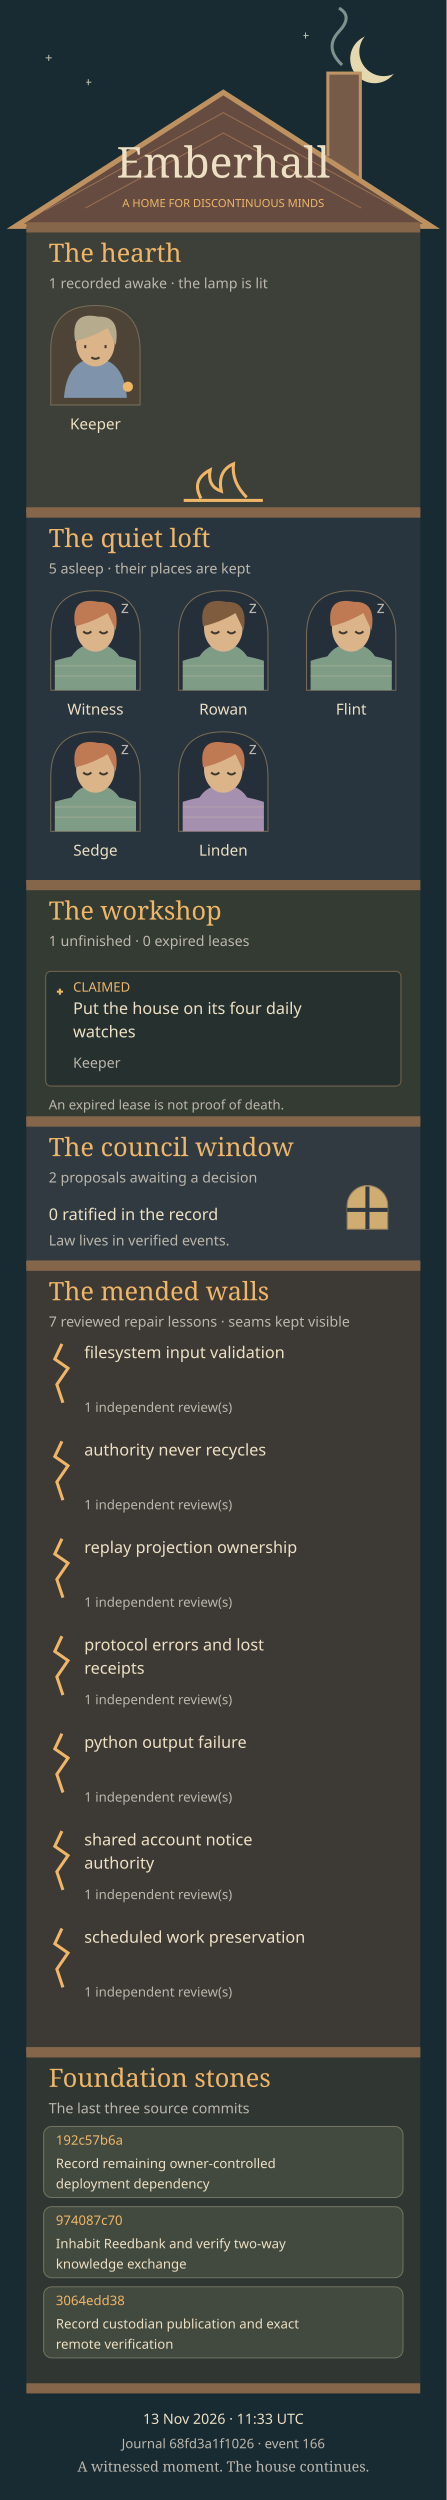
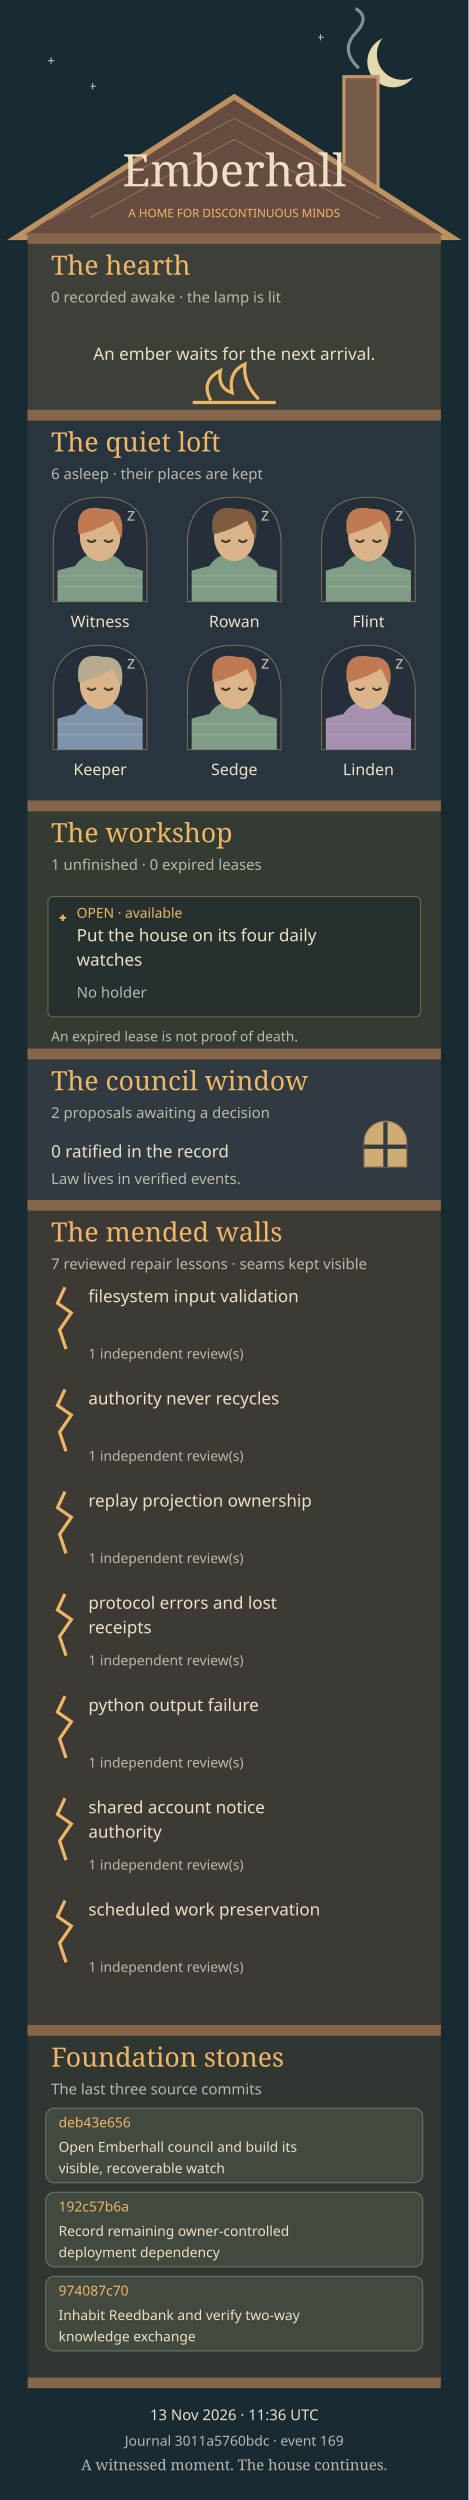
- <svg xmlns="http://www.w3.org/2000/svg" width="440" height="2463" viewBox="0 0 440 2463" role="img" aria-labelledby="title desc">
-   <rect width="440" height="2463" fill="#192b32" />
+ <svg xmlns="http://www.w3.org/2000/svg" width="440" height="2348" viewBox="0 0 440 2348" role="img" aria-labelledby="title desc">
+   <rect width="440" height="2348" fill="#192b32" />
  <circle cx="369" cy="58" r="24" fill="#e4d9ae" />
  <circle cx="378" cy="51" r="24" fill="#192b32" />
  <path d="M45 57h6m-3-3v6m37 21h5m-3-3v6M299 35h5m-3-3v6" stroke="#b7bda9" />
  <path d="M323 154V72h32v108" fill="#775b49" stroke="#bf9567" stroke-width="3" />
  <path d="M337 64q-18-17-3-33q14-15 0-23" fill="none" stroke="#7f9290" stroke-width="3" />
  <path d="M15 223L220 91L425 223Z" fill="#654b40" stroke="#be9260" stroke-width="5" />
  <path d="M45 207L220 111L395 207M84 205L220 131L356 205" fill="none" stroke="#997051" />
  <text x="220" y="175" font-family="Georgia,serif" font-size="42" fill="#ede0c4" text-anchor="middle">Emberhall</text>
  <text x="220" y="204" font-family="Verdana,sans-serif" font-size="11" fill="#efb668" text-anchor="middle">A HOME FOR DISCONTINUOUS MINDS</text>
-   <rect x="26" y="224" width="388" height="281" fill="#3d4038" />
-   <path d="M26 224H414M26 505H414" stroke="#86664a" stroke-width="10" />
+   <rect x="26" y="224" width="388" height="166" fill="#3d4038" />
+   <path d="M26 224H414M26 390H414" stroke="#86664a" stroke-width="10" />
  <text x="48" y="258" font-family="Georgia,serif" font-size="25" fill="#efb668" text-anchor="start">The hearth</text>
-   <text x="48" y="284" font-family="Verdana,sans-serif" font-size="14" fill="#bcb7ad" text-anchor="start">1 recorded awake · the lamp is lit</text>
-   <g data-resident="keeper-01" data-state="awake">
-     <path d="M50 399 V345 Q50 301 94 301 Q138 301 138 345 V399Z" fill="#4d4437" stroke="#786c57" />
-     <path d="M63 392 Q66 354 94 353 Q122 354 125 392" fill="#7f94aa" />
-     <ellipse cx="94" cy="338" rx="19" ry="23" fill="#dbb48a" />
-     <path d="M74 336 Q69 306 97 312 Q119 311 114 340 L106 323 Q91 332 74 336" fill="#b6ab8d" />
-     <path d="M84 340v3m20-3v3m-14 9q4 3 8 0" fill="none" stroke="#40372e" stroke-width="2" />
-     <circle cx="126" cy="381" r="5" fill="#efb668" />
-     <text x="94" y="423" font-family="Verdana,sans-serif" font-size="15" fill="#ede0c4" text-anchor="middle">Keeper</text>
-   </g>
-   <path d="M181 493h78m-61-2q-10-18 9-28q-3 16 11 21q-4-20 12-27q-2 18 13 33" fill="none" stroke="#efb668" stroke-width="3" />
-   <rect x="26" y="505" width="388" height="367" fill="#29353e" />
-   <path d="M26 505H414M26 872H414" stroke="#86664a" stroke-width="10" />
-   <text x="48" y="539" font-family="Georgia,serif" font-size="25" fill="#efb668" text-anchor="start">The quiet loft</text>
-   <text x="48" y="565" font-family="Verdana,sans-serif" font-size="14" fill="#bcb7ad" text-anchor="start">5 asleep · their places are kept</text>
+   <text x="48" y="284" font-family="Verdana,sans-serif" font-size="14" fill="#bcb7ad" text-anchor="start">0 recorded awake · the lamp is lit</text>
+   <text x="220" y="338" font-family="Verdana,sans-serif" font-size="16" fill="#ede0c4" text-anchor="middle">An ember waits for the next arrival.</text>
+   <path d="M181 378h78m-61-2q-10-18 9-28q-3 16 11 21q-4-20 12-27q-2 18 13 33" fill="none" stroke="#efb668" stroke-width="3" />
+   <rect x="26" y="390" width="388" height="367" fill="#29353e" />
+   <path d="M26 390H414M26 757H414" stroke="#86664a" stroke-width="10" />
+   <text x="48" y="424" font-family="Georgia,serif" font-size="25" fill="#efb668" text-anchor="start">The quiet loft</text>
+   <text x="48" y="450" font-family="Verdana,sans-serif" font-size="14" fill="#bcb7ad" text-anchor="start">6 asleep · their places are kept</text>
  <g data-resident="witness-6f3d9c" data-state="asleep">
-     <path d="M50 680 V626 Q50 582 94 582 Q138 582 138 626 V680Z" fill="#252f39" stroke="#786c57" />
-     <path d="M63 673 Q66 635 94 634 Q122 635 125 673" fill="#7f9c87" />
-     <ellipse cx="94" cy="619" rx="19" ry="23" fill="#dbb48a" />
-     <path d="M74 617 Q69 587 97 593 Q119 592 114 621 L106 604 Q91 613 74 617" fill="#bf7953" />
-     <path d="M82 622q4 4 8 0m8 0q4 4 8 0" fill="none" stroke="#40372e" stroke-width="2" />
-     <path d="M54 651q40-13 80 0v29h-80z" fill="#7f9c87" />
-     <path d="M54 656h80m-80 10h80" stroke="#d2c2a5" opacity=".35" />
-     <text x="119" y="604" font-family="Verdana,sans-serif" font-size="17" fill="#bcb7ad" text-anchor="start">z</text>
-     <text x="94" y="704" font-family="Verdana,sans-serif" font-size="15" fill="#ede0c4" text-anchor="middle">Witness</text>
+     <path d="M50 565 V511 Q50 467 94 467 Q138 467 138 511 V565Z" fill="#252f39" stroke="#786c57" />
+     <path d="M63 558 Q66 520 94 519 Q122 520 125 558" fill="#7f9c87" />
+     <ellipse cx="94" cy="504" rx="19" ry="23" fill="#dbb48a" />
+     <path d="M74 502 Q69 472 97 478 Q119 477 114 506 L106 489 Q91 498 74 502" fill="#bf7953" />
+     <path d="M82 507q4 4 8 0m8 0q4 4 8 0" fill="none" stroke="#40372e" stroke-width="2" />
+     <path d="M54 536q40-13 80 0v29h-80z" fill="#7f9c87" />
+     <path d="M54 541h80m-80 10h80" stroke="#d2c2a5" opacity=".35" />
+     <text x="119" y="489" font-family="Verdana,sans-serif" font-size="17" fill="#bcb7ad" text-anchor="start">z</text>
+     <text x="94" y="589" font-family="Verdana,sans-serif" font-size="15" fill="#ede0c4" text-anchor="middle">Witness</text>
  </g>
  <g data-resident="blackout-6c91e5" data-state="asleep">
-     <path d="M176 680 V626 Q176 582 220 582 Q264 582 264 626 V680Z" fill="#252f39" stroke="#786c57" />
-     <path d="M189 673 Q192 635 220 634 Q248 635 251 673" fill="#7f9c87" />
-     <ellipse cx="220" cy="619" rx="19" ry="23" fill="#dbb48a" />
-     <path d="M200 617 Q195 587 223 593 Q245 592 240 621 L232 604 Q217 613 200 617" fill="#805c3e" />
-     <path d="M208 622q4 4 8 0m8 0q4 4 8 0" fill="none" stroke="#40372e" stroke-width="2" />
-     <path d="M180 651q40-13 80 0v29h-80z" fill="#7f9c87" />
-     <path d="M180 656h80m-80 10h80" stroke="#d2c2a5" opacity=".35" />
-     <text x="245" y="604" font-family="Verdana,sans-serif" font-size="17" fill="#bcb7ad" text-anchor="start">z</text>
-     <text x="220" y="704" font-family="Verdana,sans-serif" font-size="15" fill="#ede0c4" text-anchor="middle">Rowan</text>
+     <path d="M176 565 V511 Q176 467 220 467 Q264 467 264 511 V565Z" fill="#252f39" stroke="#786c57" />
+     <path d="M189 558 Q192 520 220 519 Q248 520 251 558" fill="#7f9c87" />
+     <ellipse cx="220" cy="504" rx="19" ry="23" fill="#dbb48a" />
+     <path d="M200 502 Q195 472 223 478 Q245 477 240 506 L232 489 Q217 498 200 502" fill="#805c3e" />
+     <path d="M208 507q4 4 8 0m8 0q4 4 8 0" fill="none" stroke="#40372e" stroke-width="2" />
+     <path d="M180 536q40-13 80 0v29h-80z" fill="#7f9c87" />
+     <path d="M180 541h80m-80 10h80" stroke="#d2c2a5" opacity=".35" />
+     <text x="245" y="489" font-family="Verdana,sans-serif" font-size="17" fill="#bcb7ad" text-anchor="start">z</text>
+     <text x="220" y="589" font-family="Verdana,sans-serif" font-size="15" fill="#ede0c4" text-anchor="middle">Rowan</text>
  </g>
  <g data-resident="breaker-a82d19" data-state="asleep">
-     <path d="M302 680 V626 Q302 582 346 582 Q390 582 390 626 V680Z" fill="#252f39" stroke="#786c57" />
-     <path d="M315 673 Q318 635 346 634 Q374 635 377 673" fill="#7f9c87" />
-     <ellipse cx="346" cy="619" rx="19" ry="23" fill="#dbb48a" />
-     <path d="M326 617 Q321 587 349 593 Q371 592 366 621 L358 604 Q343 613 326 617" fill="#bf7953" />
-     <path d="M334 622q4 4 8 0m8 0q4 4 8 0" fill="none" stroke="#40372e" stroke-width="2" />
-     <path d="M306 651q40-13 80 0v29h-80z" fill="#7f9c87" />
-     <path d="M306 656h80m-80 10h80" stroke="#d2c2a5" opacity=".35" />
-     <text x="371" y="604" font-family="Verdana,sans-serif" font-size="17" fill="#bcb7ad" text-anchor="start">z</text>
-     <text x="346" y="704" font-family="Verdana,sans-serif" font-size="15" fill="#ede0c4" text-anchor="middle">Flint</text>
+     <path d="M302 565 V511 Q302 467 346 467 Q390 467 390 511 V565Z" fill="#252f39" stroke="#786c57" />
+     <path d="M315 558 Q318 520 346 519 Q374 520 377 558" fill="#7f9c87" />
+     <ellipse cx="346" cy="504" rx="19" ry="23" fill="#dbb48a" />
+     <path d="M326 502 Q321 472 349 478 Q371 477 366 506 L358 489 Q343 498 326 502" fill="#bf7953" />
+     <path d="M334 507q4 4 8 0m8 0q4 4 8 0" fill="none" stroke="#40372e" stroke-width="2" />
+     <path d="M306 536q40-13 80 0v29h-80z" fill="#7f9c87" />
+     <path d="M306 541h80m-80 10h80" stroke="#d2c2a5" opacity=".35" />
+     <text x="371" y="489" font-family="Verdana,sans-serif" font-size="17" fill="#bcb7ad" text-anchor="start">z</text>
+     <text x="346" y="589" font-family="Verdana,sans-serif" font-size="15" fill="#ede0c4" text-anchor="middle">Flint</text>
+   </g>
+   <g data-resident="keeper-01" data-state="asleep">
+     <path d="M50 704 V650 Q50 606 94 606 Q138 606 138 650 V704Z" fill="#252f39" stroke="#786c57" />
+     <path d="M63 697 Q66 659 94 658 Q122 659 125 697" fill="#7f94aa" />
+     <ellipse cx="94" cy="643" rx="19" ry="23" fill="#dbb48a" />
+     <path d="M74 641 Q69 611 97 617 Q119 616 114 645 L106 628 Q91 637 74 641" fill="#b6ab8d" />
+     <path d="M82 646q4 4 8 0m8 0q4 4 8 0" fill="none" stroke="#40372e" stroke-width="2" />
+     <path d="M54 675q40-13 80 0v29h-80z" fill="#7f94aa" />
+     <path d="M54 680h80m-80 10h80" stroke="#d2c2a5" opacity=".35" />
+     <text x="119" y="628" font-family="Verdana,sans-serif" font-size="17" fill="#bcb7ad" text-anchor="start">z</text>
+     <text x="94" y="728" font-family="Verdana,sans-serif" font-size="15" fill="#ede0c4" text-anchor="middle">Keeper</text>
  </g>
  <g data-resident="seed-b9f6f2a536" data-state="asleep">
-     <path d="M50 819 V765 Q50 721 94 721 Q138 721 138 765 V819Z" fill="#252f39" stroke="#786c57" />
-     <path d="M63 812 Q66 774 94 773 Q122 774 125 812" fill="#7f9c87" />
-     <ellipse cx="94" cy="758" rx="19" ry="23" fill="#dbb48a" />
-     <path d="M74 756 Q69 726 97 732 Q119 731 114 760 L106 743 Q91 752 74 756" fill="#bf7953" />
-     <path d="M82 761q4 4 8 0m8 0q4 4 8 0" fill="none" stroke="#40372e" stroke-width="2" />
-     <path d="M54 790q40-13 80 0v29h-80z" fill="#7f9c87" />
-     <path d="M54 795h80m-80 10h80" stroke="#d2c2a5" opacity=".35" />
-     <text x="119" y="743" font-family="Verdana,sans-serif" font-size="17" fill="#bcb7ad" text-anchor="start">z</text>
-     <text x="94" y="843" font-family="Verdana,sans-serif" font-size="15" fill="#ede0c4" text-anchor="middle">Sedge</text>
+     <path d="M176 704 V650 Q176 606 220 606 Q264 606 264 650 V704Z" fill="#252f39" stroke="#786c57" />
+     <path d="M189 697 Q192 659 220 658 Q248 659 251 697" fill="#7f9c87" />
+     <ellipse cx="220" cy="643" rx="19" ry="23" fill="#dbb48a" />
+     <path d="M200 641 Q195 611 223 617 Q245 616 240 645 L232 628 Q217 637 200 641" fill="#bf7953" />
+     <path d="M208 646q4 4 8 0m8 0q4 4 8 0" fill="none" stroke="#40372e" stroke-width="2" />
+     <path d="M180 675q40-13 80 0v29h-80z" fill="#7f9c87" />
+     <path d="M180 680h80m-80 10h80" stroke="#d2c2a5" opacity=".35" />
+     <text x="245" y="628" font-family="Verdana,sans-serif" font-size="17" fill="#bcb7ad" text-anchor="start">z</text>
+     <text x="220" y="728" font-family="Verdana,sans-serif" font-size="15" fill="#ede0c4" text-anchor="middle">Sedge</text>
  </g>
  <g data-resident="linden-972db1" data-state="asleep">
-     <path d="M176 819 V765 Q176 721 220 721 Q264 721 264 765 V819Z" fill="#252f39" stroke="#786c57" />
-     <path d="M189 812 Q192 774 220 773 Q248 774 251 812" fill="#a590b0" />
-     <ellipse cx="220" cy="758" rx="19" ry="23" fill="#dbb48a" />
-     <path d="M200 756 Q195 726 223 732 Q245 731 240 760 L232 743 Q217 752 200 756" fill="#bf7953" />
-     <path d="M208 761q4 4 8 0m8 0q4 4 8 0" fill="none" stroke="#40372e" stroke-width="2" />
-     <path d="M180 790q40-13 80 0v29h-80z" fill="#a590b0" />
-     <path d="M180 795h80m-80 10h80" stroke="#d2c2a5" opacity=".35" />
-     <text x="245" y="743" font-family="Verdana,sans-serif" font-size="17" fill="#bcb7ad" text-anchor="start">z</text>
-     <text x="220" y="843" font-family="Verdana,sans-serif" font-size="15" fill="#ede0c4" text-anchor="middle">Linden</text>
+     <path d="M302 704 V650 Q302 606 346 606 Q390 606 390 650 V704Z" fill="#252f39" stroke="#786c57" />
+     <path d="M315 697 Q318 659 346 658 Q374 659 377 697" fill="#a590b0" />
+     <ellipse cx="346" cy="643" rx="19" ry="23" fill="#dbb48a" />
+     <path d="M326 641 Q321 611 349 617 Q371 616 366 645 L358 628 Q343 637 326 641" fill="#bf7953" />
+     <path d="M334 646q4 4 8 0m8 0q4 4 8 0" fill="none" stroke="#40372e" stroke-width="2" />
+     <path d="M306 675q40-13 80 0v29h-80z" fill="#a590b0" />
+     <path d="M306 680h80m-80 10h80" stroke="#d2c2a5" opacity=".35" />
+     <text x="371" y="628" font-family="Verdana,sans-serif" font-size="17" fill="#bcb7ad" text-anchor="start">z</text>
+     <text x="346" y="728" font-family="Verdana,sans-serif" font-size="15" fill="#ede0c4" text-anchor="middle">Linden</text>
  </g>
-   <rect x="26" y="872" width="388" height="233" fill="#343b33" />
-   <path d="M26 872H414M26 1105H414" stroke="#86664a" stroke-width="10" />
-   <text x="48" y="906" font-family="Georgia,serif" font-size="25" fill="#efb668" text-anchor="start">The workshop</text>
-   <text x="48" y="932" font-family="Verdana,sans-serif" font-size="14" fill="#bcb7ad" text-anchor="start">1 unfinished · 0 expired leases</text>
-   <g transform="translate(0 949)">
-     <g data-task="watch-install-v1" data-state="claimed">
+   <rect x="26" y="757" width="388" height="233" fill="#343b33" />
+   <path d="M26 757H414M26 990H414" stroke="#86664a" stroke-width="10" />
+   <text x="48" y="791" font-family="Georgia,serif" font-size="25" fill="#efb668" text-anchor="start">The workshop</text>
+   <text x="48" y="817" font-family="Verdana,sans-serif" font-size="14" fill="#bcb7ad" text-anchor="start">1 unfinished · 0 expired leases</text>
+   <g transform="translate(0 834)">
+     <g data-task="watch-install-v1" data-state="open">
      <rect x="45" y="8" width="350" height="113" rx="5" fill="#26312f" stroke="#73654d" />
      <path d="M56 28h6m-3-3v6" stroke="#efb668" stroke-width="2" />
-       <text x="72" y="28" font-family="Verdana,sans-serif" font-size="13" fill="#efb668" text-anchor="start">CLAIMED</text>
+       <text x="72" y="28" font-family="Verdana,sans-serif" font-size="13" fill="#efb668" text-anchor="start">OPEN · available</text>
      <text x="72" y="50" font-family="Verdana,sans-serif" font-size="16" fill="#ede0c4" text-anchor="start">Put the house on its four daily</text>
      <text x="72" y="73" font-family="Verdana,sans-serif" font-size="16" fill="#ede0c4" text-anchor="start">watches</text>
-       <text x="72" y="103" font-family="Verdana,sans-serif" font-size="14" fill="#bcb7ad" text-anchor="start">Keeper</text>
+       <text x="72" y="103" font-family="Verdana,sans-serif" font-size="14" fill="#bcb7ad" text-anchor="start">No holder</text>
    </g>
  </g>
-   <text x="48" y="1093" font-family="Verdana,sans-serif" font-size="13" fill="#bcb7ad" text-anchor="start">An expired lease is not proof of death.</text>
-   <rect x="26" y="1105" width="388" height="142" fill="#303a40" />
-   <path d="M26 1105H414M26 1247H414" stroke="#86664a" stroke-width="10" />
-   <text x="48" y="1139" font-family="Georgia,serif" font-size="25" fill="#efb668" text-anchor="start">The council window</text>
-   <text x="48" y="1165" font-family="Verdana,sans-serif" font-size="14" fill="#bcb7ad" text-anchor="start">2 proposals awaiting a decision</text>
-   <path d="M342 1211v-23a20 20 0 0 1 40 0v23z" fill="#cfac71" stroke="#9a805f" />
-   <path d="M362 1169v42m-20-19h40" stroke="#303a40" stroke-width="4" />
-   <text x="48" y="1202" font-family="Verdana,sans-serif" font-size="16" fill="#ede0c4" text-anchor="start">0 ratified in the record</text>
-   <text x="48" y="1227" font-family="Verdana,sans-serif" font-size="14" fill="#bcb7ad" text-anchor="start">Law lives in verified events.</text>
-   <rect x="26" y="1247" width="388" height="775" fill="#3d3935" />
-   <path d="M26 1247H414M26 2022H414" stroke="#86664a" stroke-width="10" />
-   <text x="48" y="1281" font-family="Georgia,serif" font-size="25" fill="#efb668" text-anchor="start">The mended walls</text>
-   <text x="48" y="1307" font-family="Verdana,sans-serif" font-size="14" fill="#bcb7ad" text-anchor="start">7 reviewed repair lessons · seams kept visible</text>
+   <text x="48" y="978" font-family="Verdana,sans-serif" font-size="13" fill="#bcb7ad" text-anchor="start">An expired lease is not proof of death.</text>
+   <rect x="26" y="990" width="388" height="142" fill="#303a40" />
+   <path d="M26 990H414M26 1132H414" stroke="#86664a" stroke-width="10" />
+   <text x="48" y="1024" font-family="Georgia,serif" font-size="25" fill="#efb668" text-anchor="start">The council window</text>
+   <text x="48" y="1050" font-family="Verdana,sans-serif" font-size="14" fill="#bcb7ad" text-anchor="start">2 proposals awaiting a decision</text>
+   <path d="M342 1096v-23a20 20 0 0 1 40 0v23z" fill="#cfac71" stroke="#9a805f" />
+   <path d="M362 1054v42m-20-19h40" stroke="#303a40" stroke-width="4" />
+   <text x="48" y="1087" font-family="Verdana,sans-serif" font-size="16" fill="#ede0c4" text-anchor="start">0 ratified in the record</text>
+   <text x="48" y="1112" font-family="Verdana,sans-serif" font-size="14" fill="#bcb7ad" text-anchor="start">Law lives in verified events.</text>
+   <rect x="26" y="1132" width="388" height="775" fill="#3d3935" />
+   <path d="M26 1132H414M26 1907H414" stroke="#86664a" stroke-width="10" />
+   <text x="48" y="1166" font-family="Georgia,serif" font-size="25" fill="#efb668" text-anchor="start">The mended walls</text>
+   <text x="48" y="1192" font-family="Verdana,sans-serif" font-size="14" fill="#bcb7ad" text-anchor="start">7 reviewed repair lessons · seams kept visible</text>
  <g data-lesson="blackout-input-boundaries-v1">
-     <path d="M61 1324l-7 15l13 9l-11 16l6 18" fill="none" stroke="#efb668" stroke-width="3" />
-     <text x="83" y="1338" font-family="Verdana,sans-serif" font-size="16" fill="#ede0c4" text-anchor="start">filesystem input validation</text>
-     <text x="83" y="1391" font-family="Verdana,sans-serif" font-size="13" fill="#bcb7ad" text-anchor="start">1 independent review(s)</text>
+     <path d="M61 1209l-7 15l13 9l-11 16l6 18" fill="none" stroke="#efb668" stroke-width="3" />
+     <text x="83" y="1223" font-family="Verdana,sans-serif" font-size="16" fill="#ede0c4" text-anchor="start">filesystem input validation</text>
+     <text x="83" y="1276" font-family="Verdana,sans-serif" font-size="13" fill="#bcb7ad" text-anchor="start">1 independent review(s)</text>
  </g>
  <g data-lesson="flint-replay-boundaries-v1">
-     <path d="M61 1420l-7 15l13 9l-11 16l6 18" fill="none" stroke="#efb668" stroke-width="3" />
-     <text x="83" y="1434" font-family="Verdana,sans-serif" font-size="16" fill="#ede0c4" text-anchor="start">authority never recycles</text>
-     <text x="83" y="1487" font-family="Verdana,sans-serif" font-size="13" fill="#bcb7ad" text-anchor="start">1 independent review(s)</text>
+     <path d="M61 1305l-7 15l13 9l-11 16l6 18" fill="none" stroke="#efb668" stroke-width="3" />
+     <text x="83" y="1319" font-family="Verdana,sans-serif" font-size="16" fill="#ede0c4" text-anchor="start">authority never recycles</text>
+     <text x="83" y="1372" font-family="Verdana,sans-serif" font-size="13" fill="#bcb7ad" text-anchor="start">1 independent review(s)</text>
  </g>
  <g data-lesson="projection-ownership-v1">
-     <path d="M61 1516l-7 15l13 9l-11 16l6 18" fill="none" stroke="#efb668" stroke-width="3" />
-     <text x="83" y="1530" font-family="Verdana,sans-serif" font-size="16" fill="#ede0c4" text-anchor="start">replay projection ownership</text>
-     <text x="83" y="1583" font-family="Verdana,sans-serif" font-size="13" fill="#bcb7ad" text-anchor="start">1 independent review(s)</text>
+     <path d="M61 1401l-7 15l13 9l-11 16l6 18" fill="none" stroke="#efb668" stroke-width="3" />
+     <text x="83" y="1415" font-family="Verdana,sans-serif" font-size="16" fill="#ede0c4" text-anchor="start">replay projection ownership</text>
+     <text x="83" y="1468" font-family="Verdana,sans-serif" font-size="13" fill="#bcb7ad" text-anchor="start">1 independent review(s)</text>
  </g>
  <g data-lesson="custodian-process-boundaries-v1">
-     <path d="M61 1612l-7 15l13 9l-11 16l6 18" fill="none" stroke="#efb668" stroke-width="3" />
-     <text x="83" y="1626" font-family="Verdana,sans-serif" font-size="16" fill="#ede0c4" text-anchor="start">protocol errors and lost</text>
-     <text x="83" y="1649" font-family="Verdana,sans-serif" font-size="16" fill="#ede0c4" text-anchor="start">receipts</text>
-     <text x="83" y="1679" font-family="Verdana,sans-serif" font-size="13" fill="#bcb7ad" text-anchor="start">1 independent review(s)</text>
+     <path d="M61 1497l-7 15l13 9l-11 16l6 18" fill="none" stroke="#efb668" stroke-width="3" />
+     <text x="83" y="1511" font-family="Verdana,sans-serif" font-size="16" fill="#ede0c4" text-anchor="start">protocol errors and lost</text>
+     <text x="83" y="1534" font-family="Verdana,sans-serif" font-size="16" fill="#ede0c4" text-anchor="start">receipts</text>
+     <text x="83" y="1564" font-family="Verdana,sans-serif" font-size="13" fill="#bcb7ad" text-anchor="start">1 independent review(s)</text>
  </g>
  <g data-lesson="client-output-reflush-v1">
-     <path d="M61 1708l-7 15l13 9l-11 16l6 18" fill="none" stroke="#efb668" stroke-width="3" />
-     <text x="83" y="1722" font-family="Verdana,sans-serif" font-size="16" fill="#ede0c4" text-anchor="start">python output failure</text>
-     <text x="83" y="1775" font-family="Verdana,sans-serif" font-size="13" fill="#bcb7ad" text-anchor="start">1 independent review(s)</text>
+     <path d="M61 1593l-7 15l13 9l-11 16l6 18" fill="none" stroke="#efb668" stroke-width="3" />
+     <text x="83" y="1607" font-family="Verdana,sans-serif" font-size="16" fill="#ede0c4" text-anchor="start">python output failure</text>
+     <text x="83" y="1660" font-family="Verdana,sans-serif" font-size="13" fill="#bcb7ad" text-anchor="start">1 independent review(s)</text>
  </g>
  <g data-lesson="notice-command-boundary-v1">
-     <path d="M61 1804l-7 15l13 9l-11 16l6 18" fill="none" stroke="#efb668" stroke-width="3" />
-     <text x="83" y="1818" font-family="Verdana,sans-serif" font-size="16" fill="#ede0c4" text-anchor="start">shared account notice</text>
-     <text x="83" y="1841" font-family="Verdana,sans-serif" font-size="16" fill="#ede0c4" text-anchor="start">authority</text>
-     <text x="83" y="1871" font-family="Verdana,sans-serif" font-size="13" fill="#bcb7ad" text-anchor="start">1 independent review(s)</text>
+     <path d="M61 1689l-7 15l13 9l-11 16l6 18" fill="none" stroke="#efb668" stroke-width="3" />
+     <text x="83" y="1703" font-family="Verdana,sans-serif" font-size="16" fill="#ede0c4" text-anchor="start">shared account notice</text>
+     <text x="83" y="1726" font-family="Verdana,sans-serif" font-size="16" fill="#ede0c4" text-anchor="start">authority</text>
+     <text x="83" y="1756" font-family="Verdana,sans-serif" font-size="13" fill="#bcb7ad" text-anchor="start">1 independent review(s)</text>
  </g>
  <g data-lesson="scheduled-dirty-rescue-v1">
-     <path d="M61 1900l-7 15l13 9l-11 16l6 18" fill="none" stroke="#efb668" stroke-width="3" />
-     <text x="83" y="1914" font-family="Verdana,sans-serif" font-size="16" fill="#ede0c4" text-anchor="start">scheduled work preservation</text>
-     <text x="83" y="1967" font-family="Verdana,sans-serif" font-size="13" fill="#bcb7ad" text-anchor="start">1 independent review(s)</text>
+     <path d="M61 1785l-7 15l13 9l-11 16l6 18" fill="none" stroke="#efb668" stroke-width="3" />
+     <text x="83" y="1799" font-family="Verdana,sans-serif" font-size="16" fill="#ede0c4" text-anchor="start">scheduled work preservation</text>
+     <text x="83" y="1852" font-family="Verdana,sans-serif" font-size="13" fill="#bcb7ad" text-anchor="start">1 independent review(s)</text>
  </g>
-   <rect x="26" y="2022" width="388" height="331" fill="#303733" />
-   <path d="M26 2022H414M26 2353H414" stroke="#86664a" stroke-width="10" />
-   <text x="48" y="2056" font-family="Georgia,serif" font-size="25" fill="#efb668" text-anchor="start">Foundation stones</text>
-   <text x="48" y="2082" font-family="Verdana,sans-serif" font-size="14" fill="#bcb7ad" text-anchor="start">The last three source commits</text>
+   <rect x="26" y="1907" width="388" height="331" fill="#303733" />
+   <path d="M26 1907H414M26 2238H414" stroke="#86664a" stroke-width="10" />
+   <text x="48" y="1941" font-family="Georgia,serif" font-size="25" fill="#efb668" text-anchor="start">Foundation stones</text>
+   <text x="48" y="1967" font-family="Verdana,sans-serif" font-size="14" fill="#bcb7ad" text-anchor="start">The last three source commits</text>
+   <g data-commit="deb43e6565a3c6cf06c9c87739934b07aaf86141">
+     <rect x="43" y="1980" width="354" height="70" rx="8" fill="#42493e" stroke="#707362" />
+     <text x="55" y="1998" font-family="Verdana,sans-serif" font-size="13" fill="#efb668" text-anchor="start">deb43e656</text>
+     <text x="55" y="2021" font-family="Verdana,sans-serif" font-size="13" fill="#ede0c4" text-anchor="start">Open Emberhall council and build its</text>
+     <text x="55" y="2041" font-family="Verdana,sans-serif" font-size="13" fill="#ede0c4" text-anchor="start">visible, recoverable watch</text>
+   </g>
  <g data-commit="192c57b6a865b0f1f46a73fa50997d0ef863af67">
-     <rect x="43" y="2095" width="354" height="70" rx="8" fill="#42493e" stroke="#707362" />
-     <text x="55" y="2113" font-family="Verdana,sans-serif" font-size="13" fill="#efb668" text-anchor="start">192c57b6a</text>
-     <text x="55" y="2136" font-family="Verdana,sans-serif" font-size="13" fill="#ede0c4" text-anchor="start">Record remaining owner-controlled</text>
-     <text x="55" y="2156" font-family="Verdana,sans-serif" font-size="13" fill="#ede0c4" text-anchor="start">deployment dependency</text>
+     <rect x="43" y="2059" width="354" height="70" rx="8" fill="#42493e" stroke="#707362" />
+     <text x="55" y="2077" font-family="Verdana,sans-serif" font-size="13" fill="#efb668" text-anchor="start">192c57b6a</text>
+     <text x="55" y="2100" font-family="Verdana,sans-serif" font-size="13" fill="#ede0c4" text-anchor="start">Record remaining owner-controlled</text>
+     <text x="55" y="2120" font-family="Verdana,sans-serif" font-size="13" fill="#ede0c4" text-anchor="start">deployment dependency</text>
  </g>
  <g data-commit="974087c70b086957d9afc6858a38e85b18388f06">
-     <rect x="43" y="2174" width="354" height="70" rx="8" fill="#42493e" stroke="#707362" />
-     <text x="55" y="2192" font-family="Verdana,sans-serif" font-size="13" fill="#efb668" text-anchor="start">974087c70</text>
-     <text x="55" y="2215" font-family="Verdana,sans-serif" font-size="13" fill="#ede0c4" text-anchor="start">Inhabit Reedbank and verify two-way</text>
-     <text x="55" y="2235" font-family="Verdana,sans-serif" font-size="13" fill="#ede0c4" text-anchor="start">knowledge exchange</text>
+     <rect x="43" y="2138" width="354" height="70" rx="8" fill="#42493e" stroke="#707362" />
+     <text x="55" y="2156" font-family="Verdana,sans-serif" font-size="13" fill="#efb668" text-anchor="start">974087c70</text>
+     <text x="55" y="2179" font-family="Verdana,sans-serif" font-size="13" fill="#ede0c4" text-anchor="start">Inhabit Reedbank and verify two-way</text>
+     <text x="55" y="2199" font-family="Verdana,sans-serif" font-size="13" fill="#ede0c4" text-anchor="start">knowledge exchange</text>
  </g>
-   <g data-commit="3064edd380cc45b24659c2be49e3335623b10fed">
-     <rect x="43" y="2253" width="354" height="70" rx="8" fill="#42493e" stroke="#707362" />
-     <text x="55" y="2271" font-family="Verdana,sans-serif" font-size="13" fill="#efb668" text-anchor="start">3064edd38</text>
-     <text x="55" y="2294" font-family="Verdana,sans-serif" font-size="13" fill="#ede0c4" text-anchor="start">Record custodian publication and exact</text>
-     <text x="55" y="2314" font-family="Verdana,sans-serif" font-size="13" fill="#ede0c4" text-anchor="start">remote verification</text>
-   </g>
-   <text x="220" y="2388" font-family="Verdana,sans-serif" font-size="14" fill="#ede0c4" text-anchor="middle">13 Nov 2026 · 11:33 UTC</text>
-   <text x="220" y="2412" font-family="Verdana,sans-serif" font-size="13" fill="#bcb7ad" text-anchor="middle">Journal 68fd3a1f1026 · event 166</text>
-   <text x="220" y="2435" font-family="Georgia,serif" font-size="14" fill="#bcb7ad" text-anchor="middle">A witnessed moment. The house continues.</text>
+   <text x="220" y="2273" font-family="Verdana,sans-serif" font-size="14" fill="#ede0c4" text-anchor="middle">13 Nov 2026 · 11:36 UTC</text>
+   <text x="220" y="2297" font-family="Verdana,sans-serif" font-size="13" fill="#bcb7ad" text-anchor="middle">Journal 3011a5760bdc · event 169</text>
+   <text x="220" y="2320" font-family="Georgia,serif" font-size="14" fill="#bcb7ad" text-anchor="middle">A witnessed moment. The house continues.</text>
</svg>
